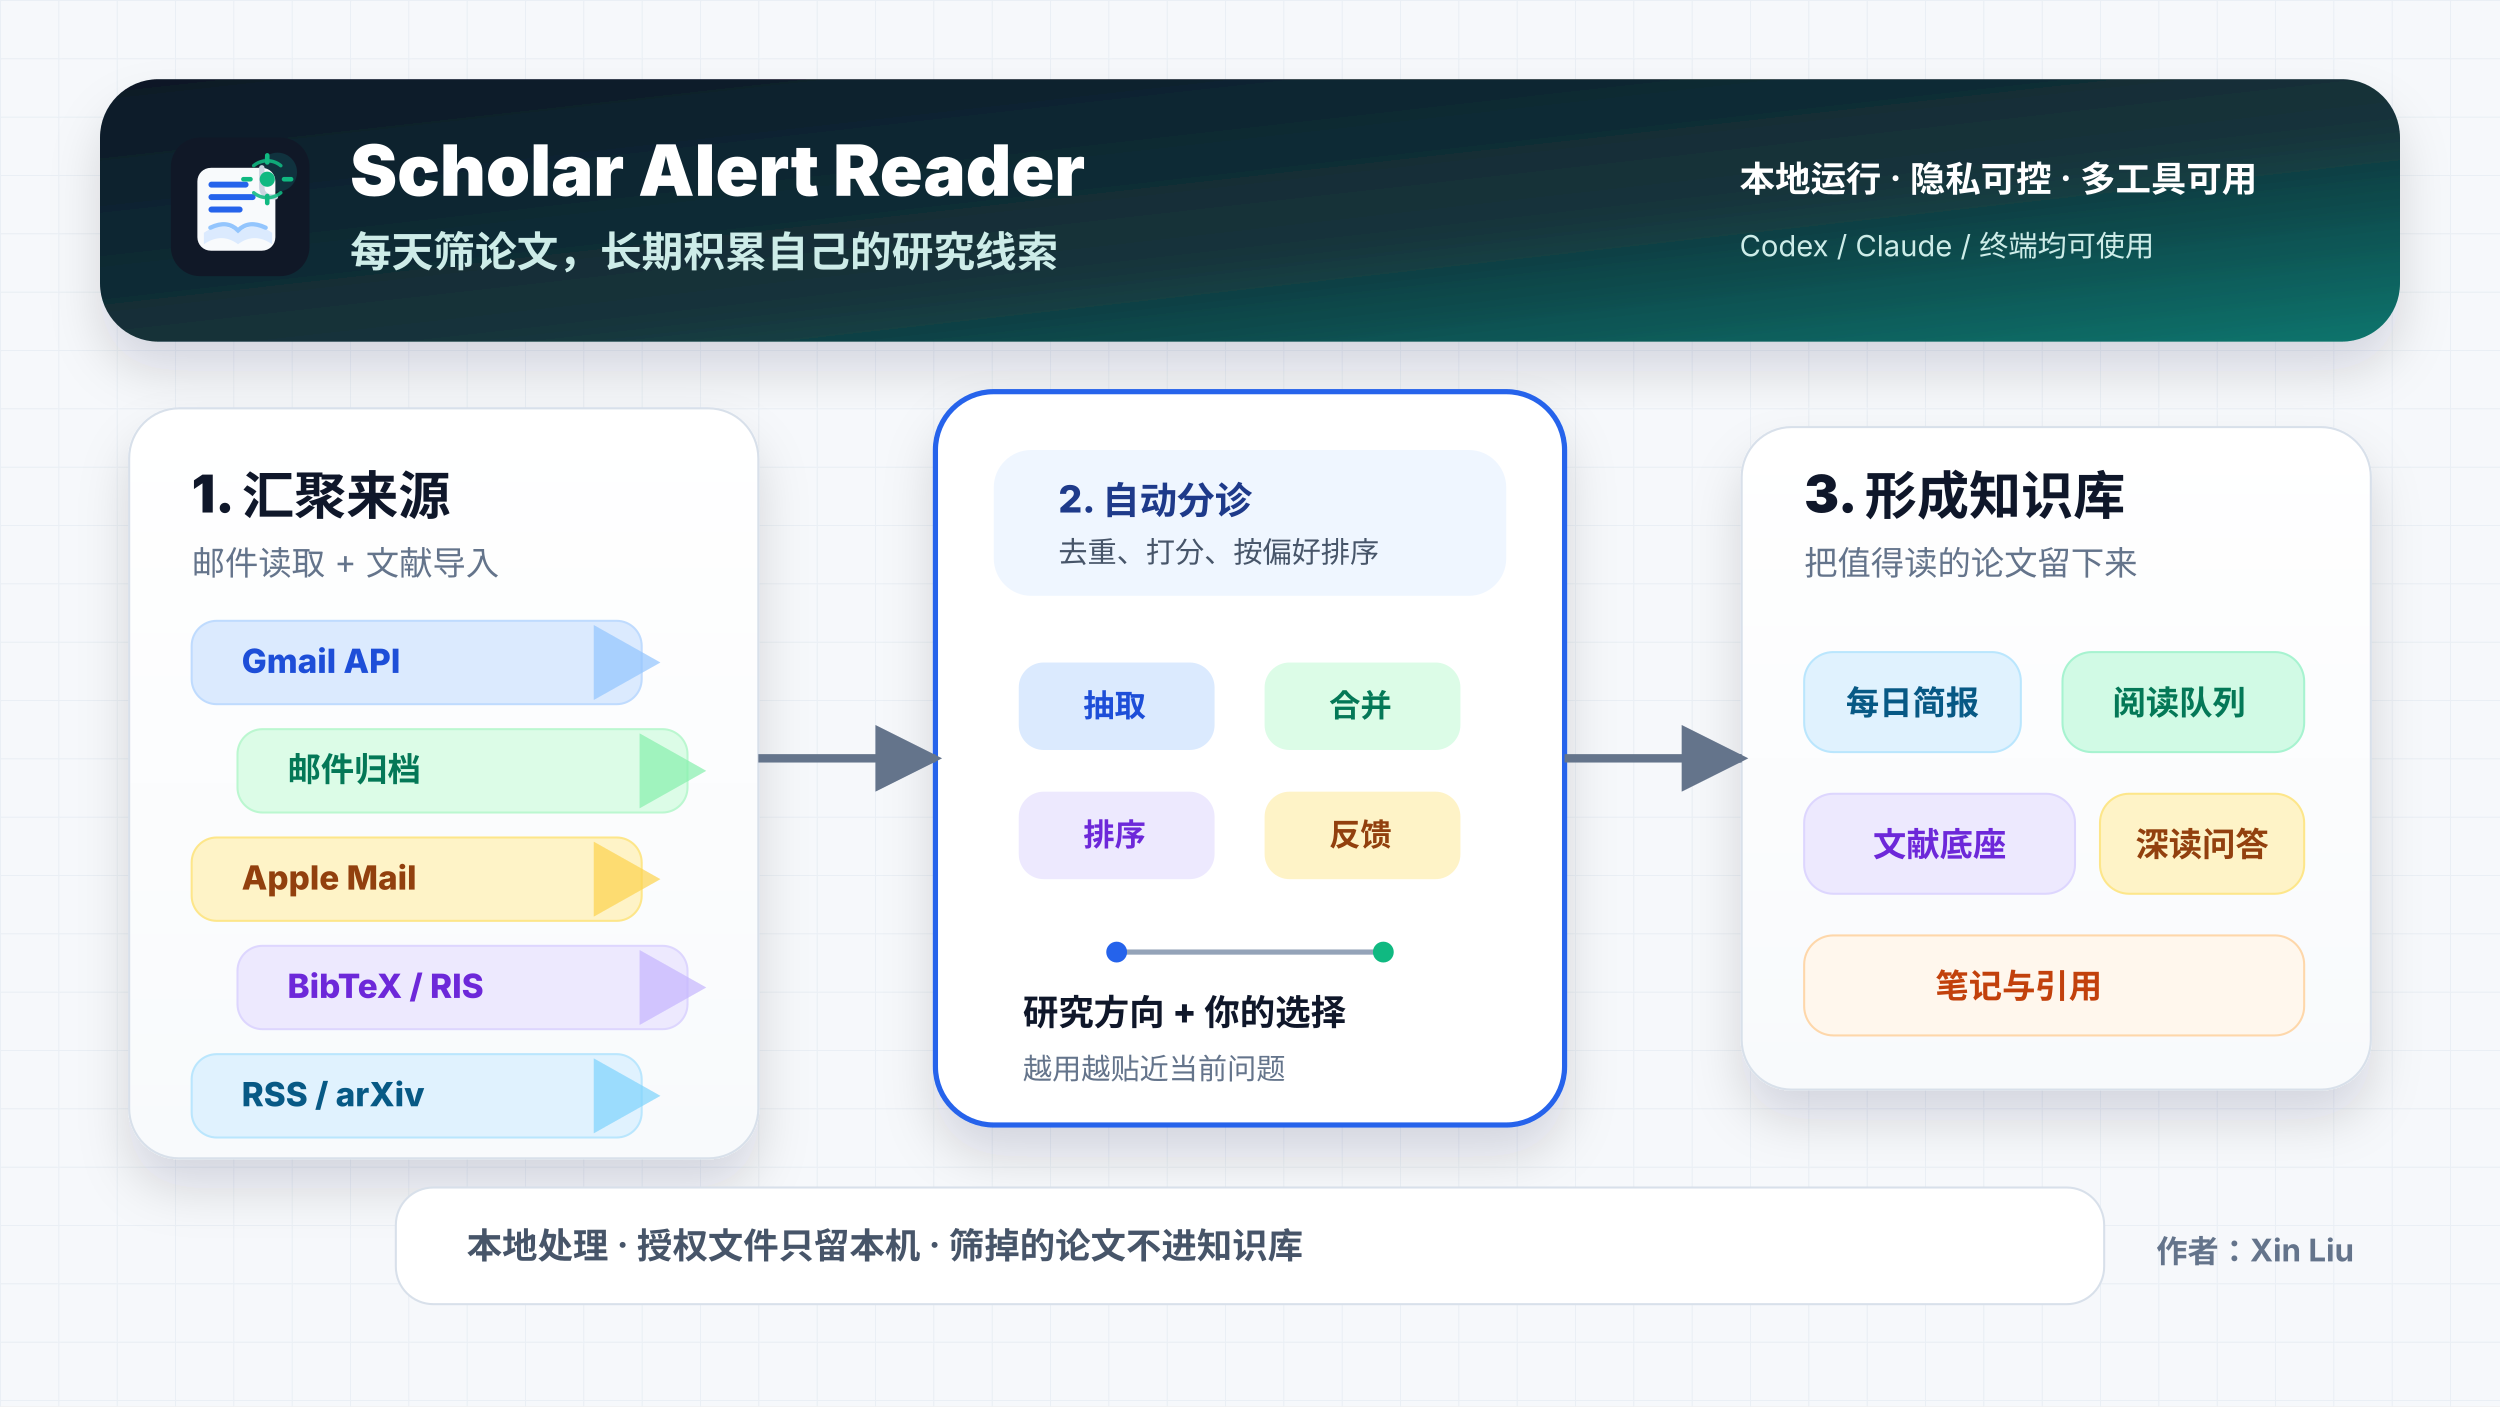
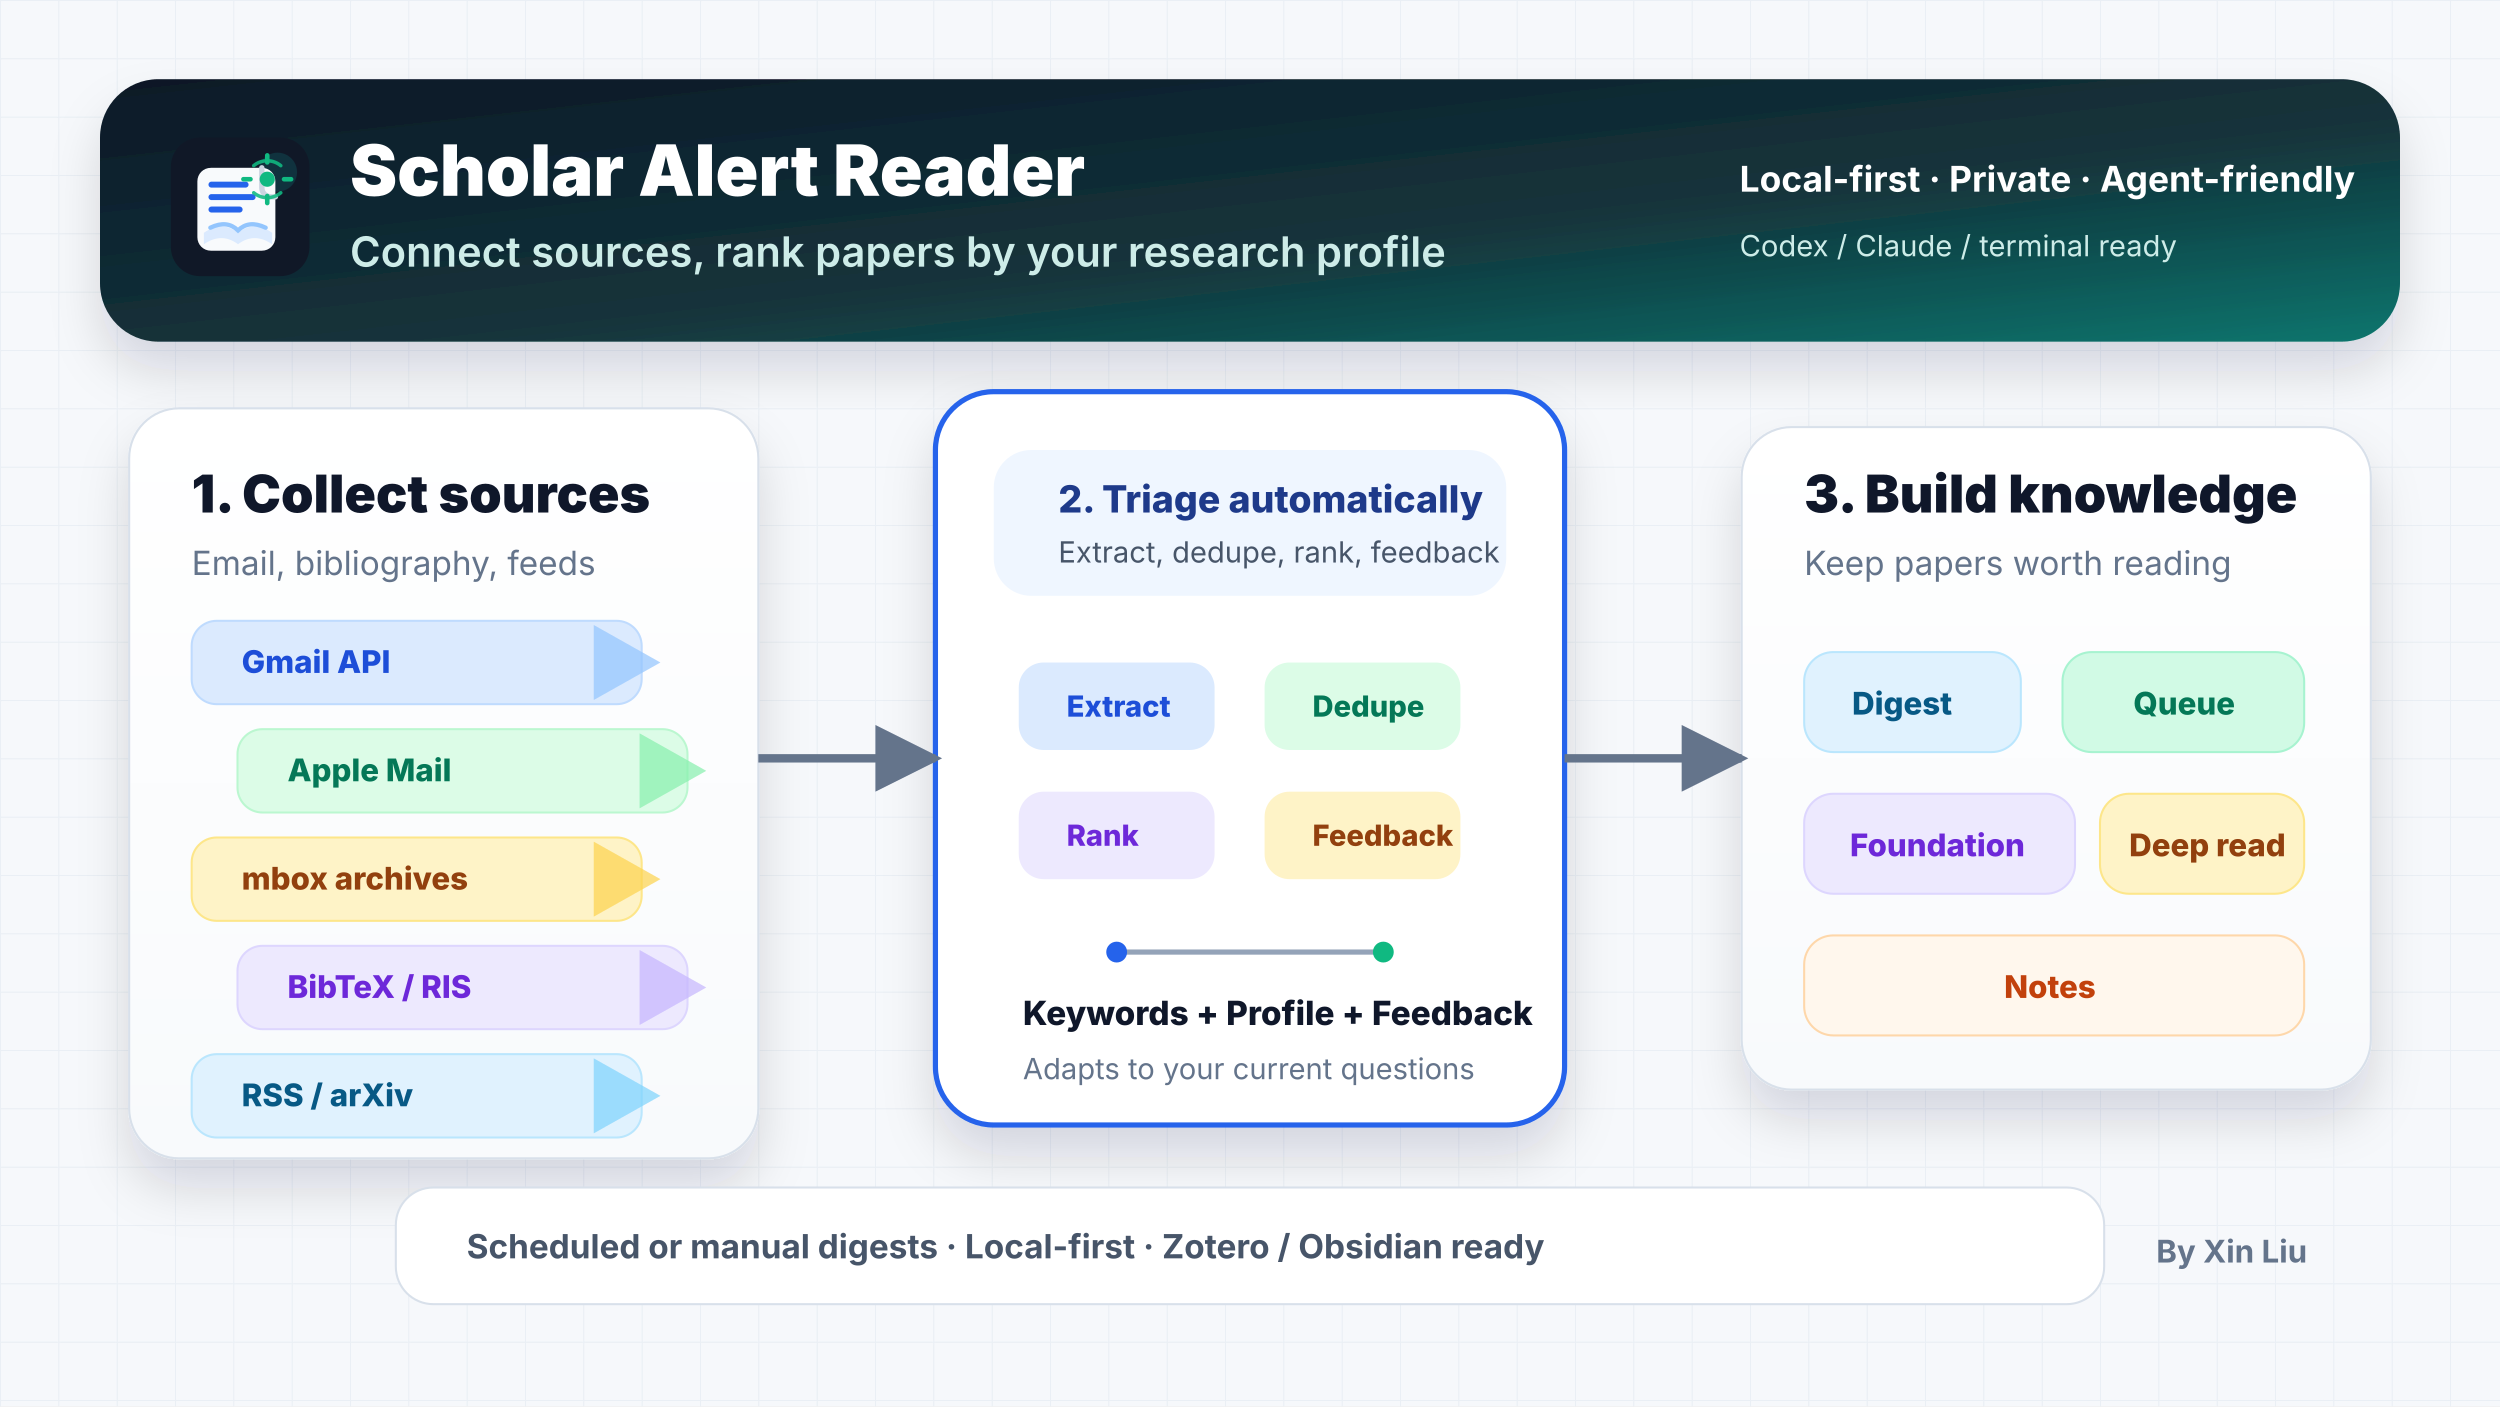
<svg xmlns="http://www.w3.org/2000/svg" width="1200" height="675" viewBox="0 0 1200 675" role="img" aria-labelledby="title desc">
  <defs>
    <linearGradient id="hero" x1="0" x2="1" y1="0" y2="1">
      <stop offset="0" stop-color="#101827" />
      <stop offset=".58" stop-color="#12343b" />
      <stop offset="1" stop-color="#0f766e" />
    </linearGradient>
    <linearGradient id="panel" x1="0" x2="0" y1="0" y2="1">
      <stop offset="0" stop-color="#ffffff" />
      <stop offset="1" stop-color="#f8fafc" />
    </linearGradient>
    <pattern id="grid" width="28" height="28" patternUnits="userSpaceOnUse">
      <path d="M 28 0 H 0 V 28" fill="none" stroke="#dbe4ee" stroke-width="1" opacity=".45" />
    </pattern>
    <filter id="shadow" x="-20%" y="-25%" width="140%" height="150%">
      <feDropShadow dx="0" dy="14" stdDeviation="12" flood-color="#0f172a" flood-opacity=".14" />
    </filter>
    <marker id="arrow" viewBox="0 0 10 10" refX="9" refY="5" markerWidth="8" markerHeight="8" orient="auto-start-reverse">
      <path d="M 0 0 L 10 5 L 0 10 z" fill="#64748b" />
    </marker>
  </defs>
  <rect width="1200" height="675" fill="#f6f8fb" />
  <rect width="1200" height="675" fill="url(#grid)" />
  <rect x="48" y="38" width="1104" height="126" rx="28" fill="url(#hero)" filter="url(#shadow)" />
  <g transform="translate(82 66) scale(.13)">
    <rect width="512" height="512" rx="108" fill="#101827" />
    <circle cx="394" cy="128" r="72" fill="#0ea5a4" opacity=".18" />
    <path d="M148 112h188c28 0 50 22 50 50v206c0 28-22 50-50 50H148c-28 0-50-22-50-50V162c0-28 22-50 50-50z" fill="#f8fafc" />
    <path d="M336 112v74c0 18 15 33 33 33h17" fill="none" stroke="#cbd5e1" stroke-width="20" stroke-linecap="round" />
    <path d="M150 174h126M150 220h152M150 266h104" stroke="#2563eb" stroke-width="22" stroke-linecap="round" />
    <path d="M122 352c44-32 86-32 126 0 40-32 82-32 126 0v42c-44-30-86-30-126 0-40-30-82-30-126 0v-42z" fill="#dbeafe" />
    <circle cx="356" cy="154" r="28" fill="#10b981" />
    <path d="M356 92v-26M356 242v-26M294 154h-26M444 154h-26" stroke="#10b981" stroke-width="17" stroke-linecap="round" />
    <path d="M306 104a78 78 0 0 1 100 0M306 204a78 78 0 0 0 100 0" fill="none" stroke="#10b981" stroke-width="13" stroke-linecap="round" opacity=".88" />
    <path d="M146 333c42-20 75-16 102 10 27-26 60-30 102-10" fill="none" stroke="#93c5fd" stroke-width="16" stroke-linecap="round" />
  </g>
-   <text x="168" y="94" fill="#ffffff" font-family="PingFang SC, Inter, Arial, sans-serif" font-size="34" font-weight="850">Scholar Alert Reader</text>
-   <text x="168" y="128" fill="#cdece8" font-family="PingFang SC, Inter, Arial, sans-serif" font-size="20" font-weight="600">每天筛论文，长期积累自己的研究线索</text>
-   <text x="835" y="92" fill="#ffffff" font-family="PingFang SC, Inter, Arial, sans-serif" font-size="17" font-weight="750">本地运行 · 隐私可控 · 多工具可用</text>
-   <text x="835" y="123" fill="#cdece8" font-family="PingFang SC, Inter, Arial, sans-serif" font-size="14">Codex / Claude / 终端均可使用</text>
-   <g font-family="PingFang SC, Inter, Arial, sans-serif">
+   <text x="168" y="94" fill="#ffffff" font-family="Inter, Arial, sans-serif" font-size="34" font-weight="850">Scholar Alert Reader</text>
+   <text x="168" y="128" fill="#cdece8" font-family="Inter, Arial, sans-serif" font-size="20" font-weight="600">Connect sources, rank papers by your research profile</text>
+   <text x="835" y="92" fill="#ffffff" font-family="Inter, Arial, sans-serif" font-size="17" font-weight="750">Local-first · Private · Agent-friendly</text>
+   <text x="835" y="123" fill="#cdece8" font-family="Inter, Arial, sans-serif" font-size="14">Codex / Claude / terminal ready</text>
+   <g font-family="Inter, Arial, sans-serif">
    <rect x="62" y="196" width="302" height="360" rx="24" fill="url(#panel)" stroke="#d8e0ea" filter="url(#shadow)" />
-     <text x="92" y="246" fill="#0f172a" font-size="25" font-weight="850">1. 汇聚来源</text>
-     <text x="92" y="276" fill="#64748b" font-size="16">邮件读取 + 文献导入</text>
+     <text x="92" y="246" fill="#0f172a" font-size="25" font-weight="850">1. Collect sources</text>
+     <text x="92" y="276" fill="#64748b" font-size="16">Email, bibliography, feeds</text>
    <rect x="92" y="298" width="216" height="40" rx="12" fill="#dbeafe" stroke="#bfdbfe" />
-     <text x="116" y="323" fill="#1d4ed8" font-size="16" font-weight="800">Gmail API</text>
+     <text x="116" y="323" fill="#1d4ed8" font-size="15" font-weight="800">Gmail API</text>
+     <path d="M285 300l32 18 -32 18z" fill="#93c5fd" opacity=".7" />
    <rect x="114" y="350" width="216" height="40" rx="12" fill="#dcfce7" stroke="#bbf7d0" />
-     <text x="138" y="375" fill="#047857" font-size="16" font-weight="800">邮件归档</text>
+     <text x="138" y="375" fill="#047857" font-size="15" font-weight="800">Apple Mail</text>
+     <path d="M307 352l32 18 -32 18z" fill="#86efac" opacity=".7" />
    <rect x="92" y="402" width="216" height="40" rx="12" fill="#fef3c7" stroke="#fde68a" />
-     <text x="116" y="427" fill="#92400e" font-size="16" font-weight="800">Apple Mail</text>
+     <text x="116" y="427" fill="#92400e" font-size="15" font-weight="800">mbox archives</text>
+     <path d="M285 404l32 18 -32 18z" fill="#fcd34d" opacity=".7" />
    <rect x="114" y="454" width="216" height="40" rx="12" fill="#ede9fe" stroke="#ddd6fe" />
-     <text x="138" y="479" fill="#6d28d9" font-size="16" font-weight="800">BibTeX / RIS</text>
+     <text x="138" y="479" fill="#6d28d9" font-size="15" font-weight="800">BibTeX / RIS</text>
+     <path d="M307 456l32 18 -32 18z" fill="#c4b5fd" opacity=".7" />
    <rect x="92" y="506" width="216" height="40" rx="12" fill="#e0f2fe" stroke="#bae6fd" />
-     <text x="116" y="531" fill="#075985" font-size="16" font-weight="800">RSS / arXiv</text>
-     <path d="M285 300l32 18 -32 18z" fill="#93c5fd" opacity=".7" />
-     <path d="M307 352l32 18 -32 18z" fill="#86efac" opacity=".7" />
-     <path d="M285 404l32 18 -32 18z" fill="#fcd34d" opacity=".7" />
-     <path d="M307 456l32 18 -32 18z" fill="#c4b5fd" opacity=".7" />
+     <text x="116" y="531" fill="#075985" font-size="15" font-weight="800">RSS / arXiv</text>
    <path d="M285 508l32 18 -32 18z" fill="#7dd3fc" opacity=".7" />
    <rect x="449" y="188" width="302" height="352" rx="28" fill="#ffffff" stroke="#2563eb" stroke-width="2.5" filter="url(#shadow)" />
    <rect x="477" y="216" width="246" height="70" rx="18" fill="#eff6ff" />
-     <text x="508" y="246" fill="#1e3a8a" font-size="18" font-weight="800">2. 自动分诊</text>
-     <text x="508" y="270" fill="#475569" font-size="14">去重、打分、按偏好排序</text>
-     <g font-size="15" font-weight="760">
+     <text x="508" y="246" fill="#1e3a8a" font-size="18" font-weight="800">2. Triage automatically</text>
+     <text x="508" y="270" fill="#475569" font-size="14">Extract, dedupe, rank, feedback</text>
+     <g font-size="14" font-weight="760">
      <rect x="489" y="318" width="94" height="42" rx="12" fill="#dbeafe" />
-       <text x="520" y="344" fill="#1d4ed8">抽取</text>
+       <text x="512" y="344" fill="#1d4ed8">Extract</text>
      <rect x="607" y="318" width="94" height="42" rx="12" fill="#dcfce7" />
-       <text x="638" y="344" fill="#047857">合并</text>
+       <text x="630" y="344" fill="#047857">Dedupe</text>
      <rect x="489" y="380" width="94" height="42" rx="12" fill="#ede9fe" />
-       <text x="520" y="406" fill="#6d28d9">排序</text>
+       <text x="512" y="406" fill="#6d28d9">Rank</text>
      <rect x="607" y="380" width="94" height="42" rx="12" fill="#fef3c7" />
-       <text x="638" y="406" fill="#92400e">反馈</text>
+       <text x="630" y="406" fill="#92400e">Feedback</text>
    </g>
    <path d="M536 457h128" stroke="#94a3b8" stroke-width="2.5" stroke-linecap="round" />
    <circle cx="536" cy="457" r="5" fill="#2563eb" />
    <circle cx="664" cy="457" r="5" fill="#10b981" />
-     <text x="491" y="492" fill="#0f172a" font-size="17" font-weight="800">研究方向 + 你的选择</text>
-     <text x="491" y="518" fill="#64748b" font-size="14">越用越贴近当前问题</text>
+     <text x="491" y="492" fill="#0f172a" font-size="16" font-weight="800">Keywords + Profile + Feedback</text>
+     <text x="491" y="518" fill="#64748b" font-size="14">Adapts to your current questions</text>
    <rect x="836" y="205" width="302" height="318" rx="24" fill="url(#panel)" stroke="#d8e0ea" filter="url(#shadow)" />
-     <text x="866" y="246" fill="#0f172a" font-size="25" font-weight="850">3. 形成知识库</text>
-     <text x="866" y="276" fill="#64748b" font-size="16">把值得读的论文留下来</text>
-     <g font-size="16" font-weight="800">
+     <text x="866" y="246" fill="#0f172a" font-size="25" font-weight="850">3. Build knowledge</text>
+     <text x="866" y="276" fill="#64748b" font-size="16">Keep papers worth reading</text>
+     <g font-size="15" font-weight="800">
      <rect x="866" y="313" width="104" height="48" rx="14" fill="#e0f2fe" stroke="#bae6fd" />
-       <text x="886" y="343" fill="#075985">每日简报</text>
+       <text x="889" y="343" fill="#075985">Digest</text>
      <rect x="990" y="313" width="116" height="48" rx="14" fill="#d1fae5" stroke="#a7f3d0" />
-       <text x="1014" y="343" fill="#047857">阅读队列</text>
+       <text x="1024" y="343" fill="#047857">Queue</text>
      <rect x="866" y="381" width="130" height="48" rx="14" fill="#ede9fe" stroke="#ddd6fe" />
-       <text x="899" y="411" fill="#6d28d9">文献底座</text>
+       <text x="888" y="411" fill="#6d28d9">Foundation</text>
      <rect x="1008" y="381" width="98" height="48" rx="14" fill="#fef3c7" stroke="#fde68a" />
-       <text x="1025" y="411" fill="#92400e">深读问答</text>
+       <text x="1022" y="411" fill="#92400e">Deep read</text>
      <rect x="866" y="449" width="240" height="48" rx="14" fill="#fff7ed" stroke="#fed7aa" />
-       <text x="929" y="479" fill="#c2410c">笔记与引用</text>
+       <text x="962" y="479" fill="#c2410c">Notes</text>
    </g>
  </g>
  <g stroke="#64748b" stroke-width="4" fill="none" marker-end="url(#arrow)">
    <path d="M364 364 C398 364 412 364 449 364" />
    <path d="M751 364 C790 364 800 364 836 364" />
  </g>
-   <g font-family="PingFang SC, Inter, Arial, sans-serif">
+   <g font-family="Inter, Arial, sans-serif">
    <rect x="190" y="570" width="820" height="56" rx="18" fill="#ffffff" stroke="#d8e0ea" />
-     <text x="224" y="604" fill="#475569" font-size="17" font-weight="650">本地处理 · 授权文件只留本机 · 筛掉的论文不进知识库</text>
-     <text x="1035" y="606" fill="#64748b" font-size="15" font-weight="650">作者：Xin Liu</text>
+     <text x="224" y="604" fill="#475569" font-size="16" font-weight="650">Scheduled or manual digests · Local-first · Zotero / Obsidian ready</text>
+     <text x="1035" y="606" fill="#64748b" font-size="15" font-weight="650">By Xin Liu</text>
  </g>
</svg>
